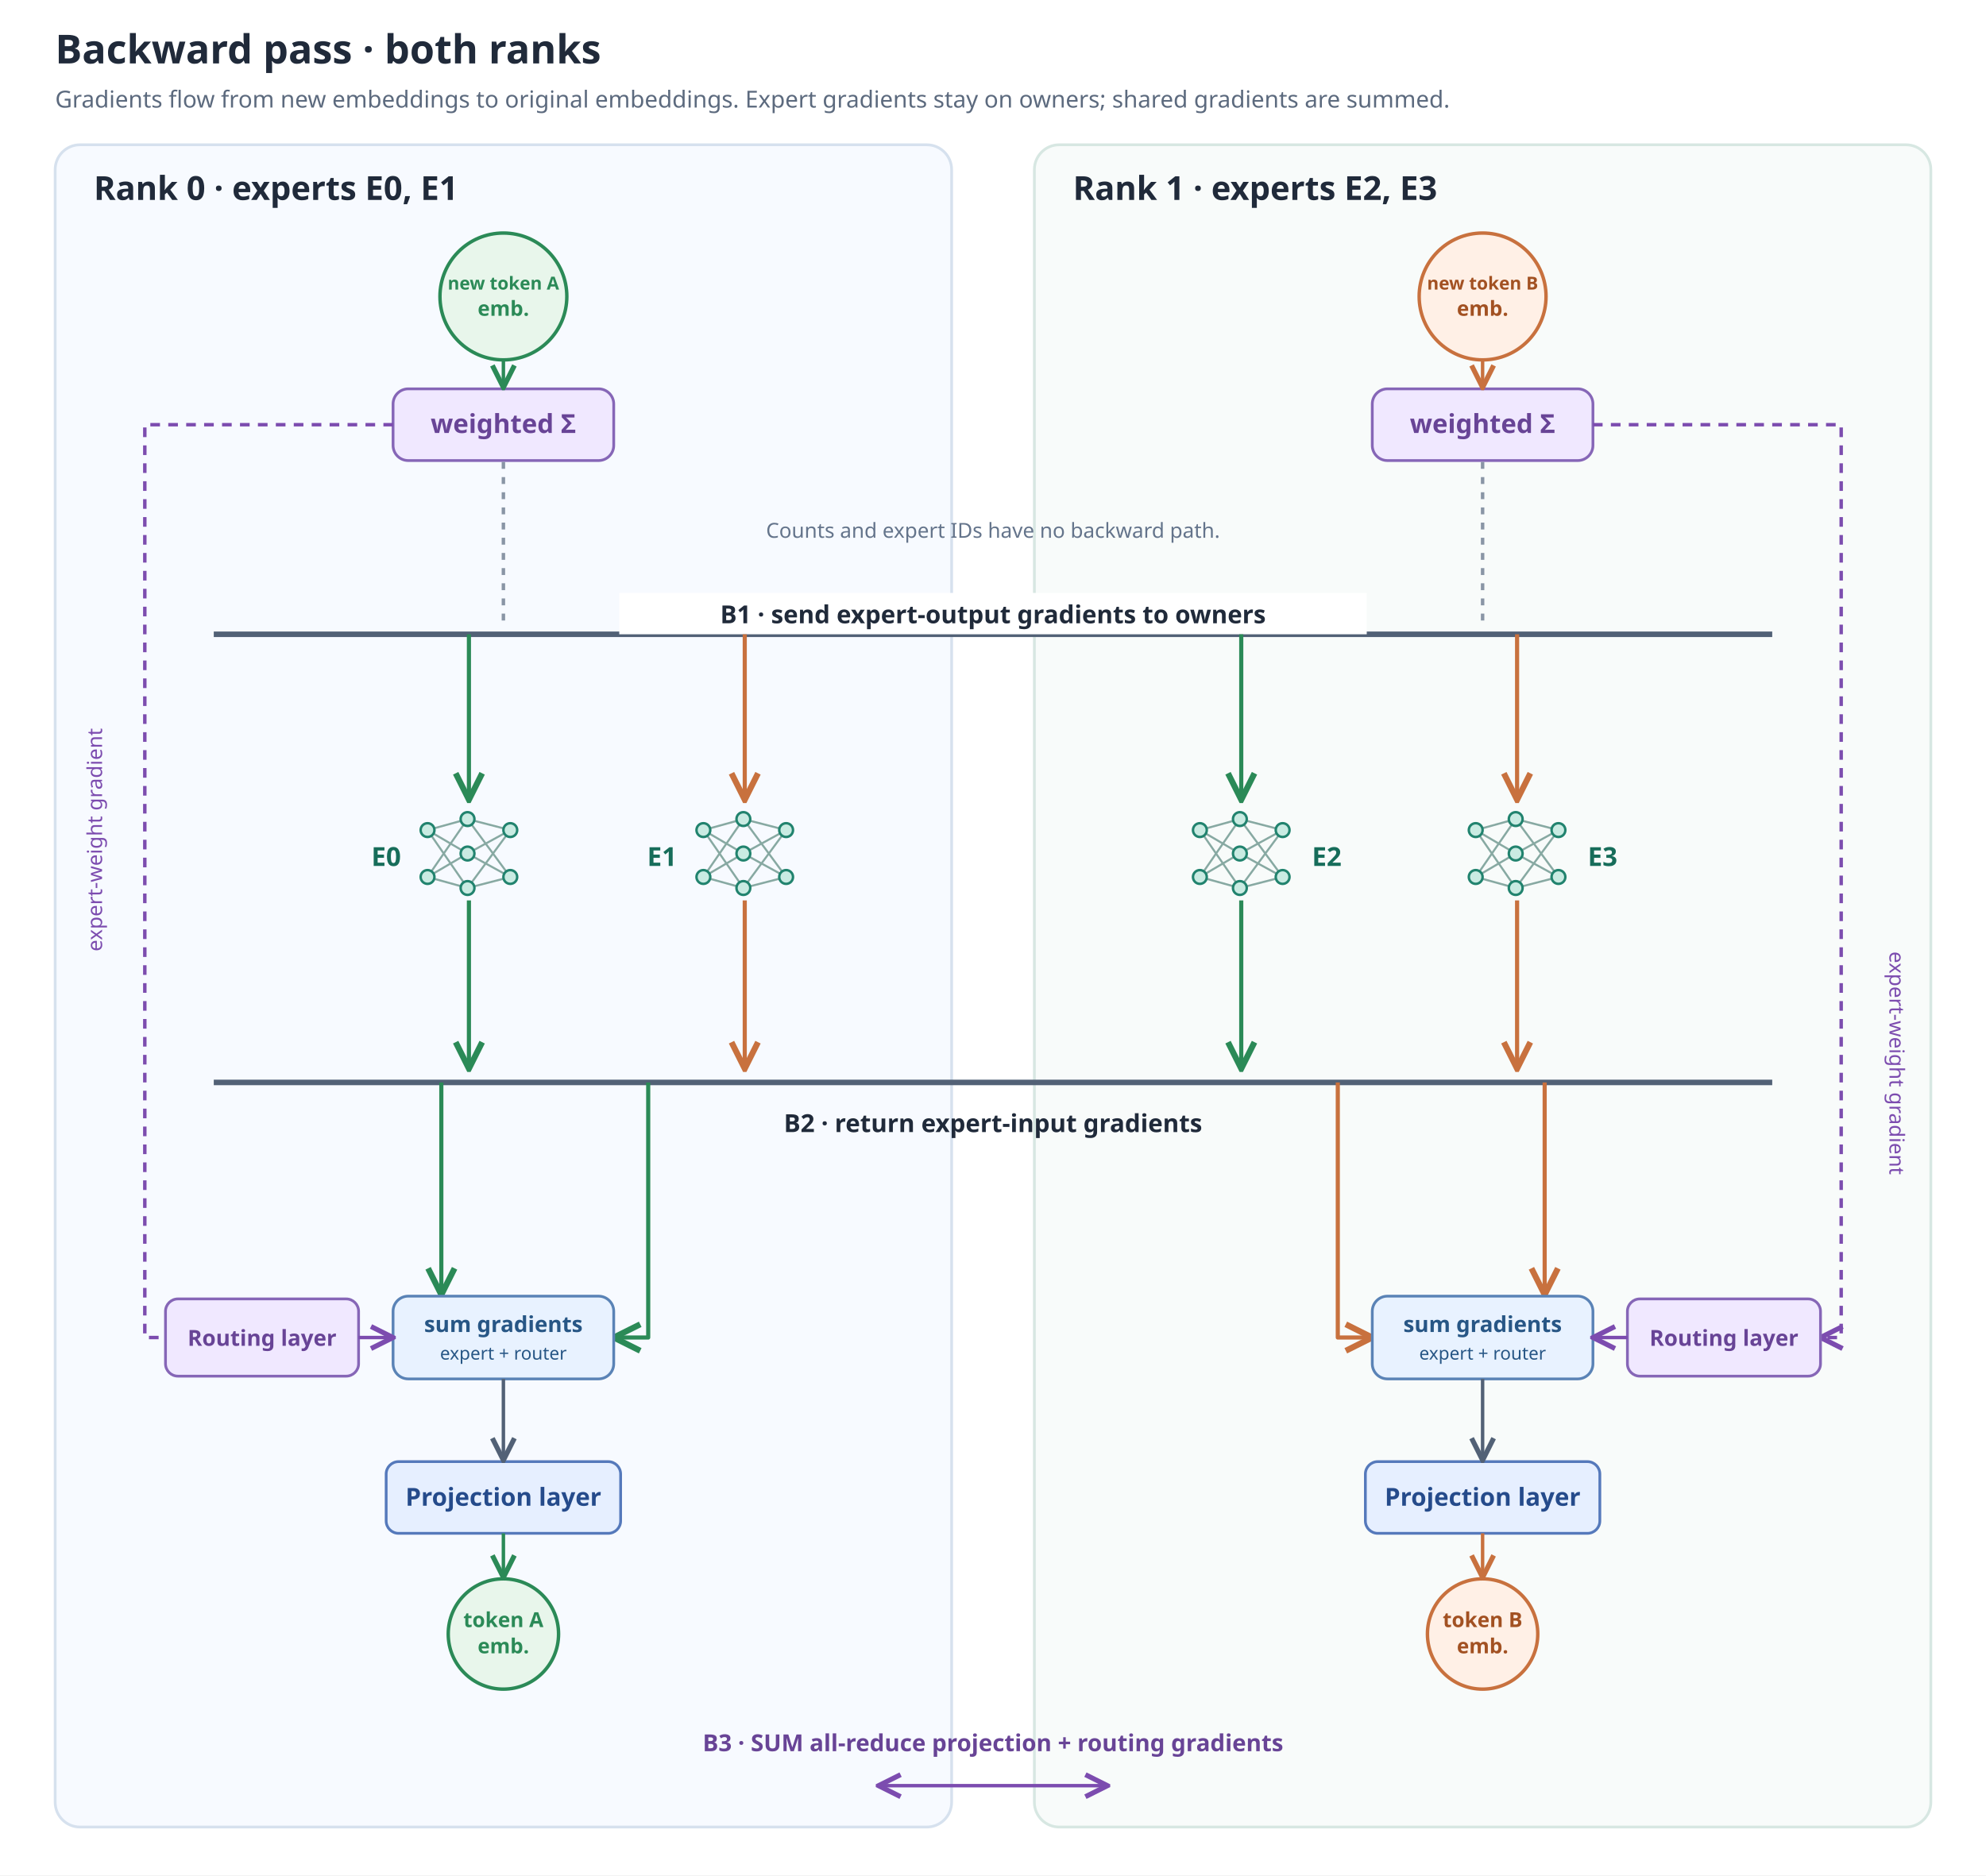
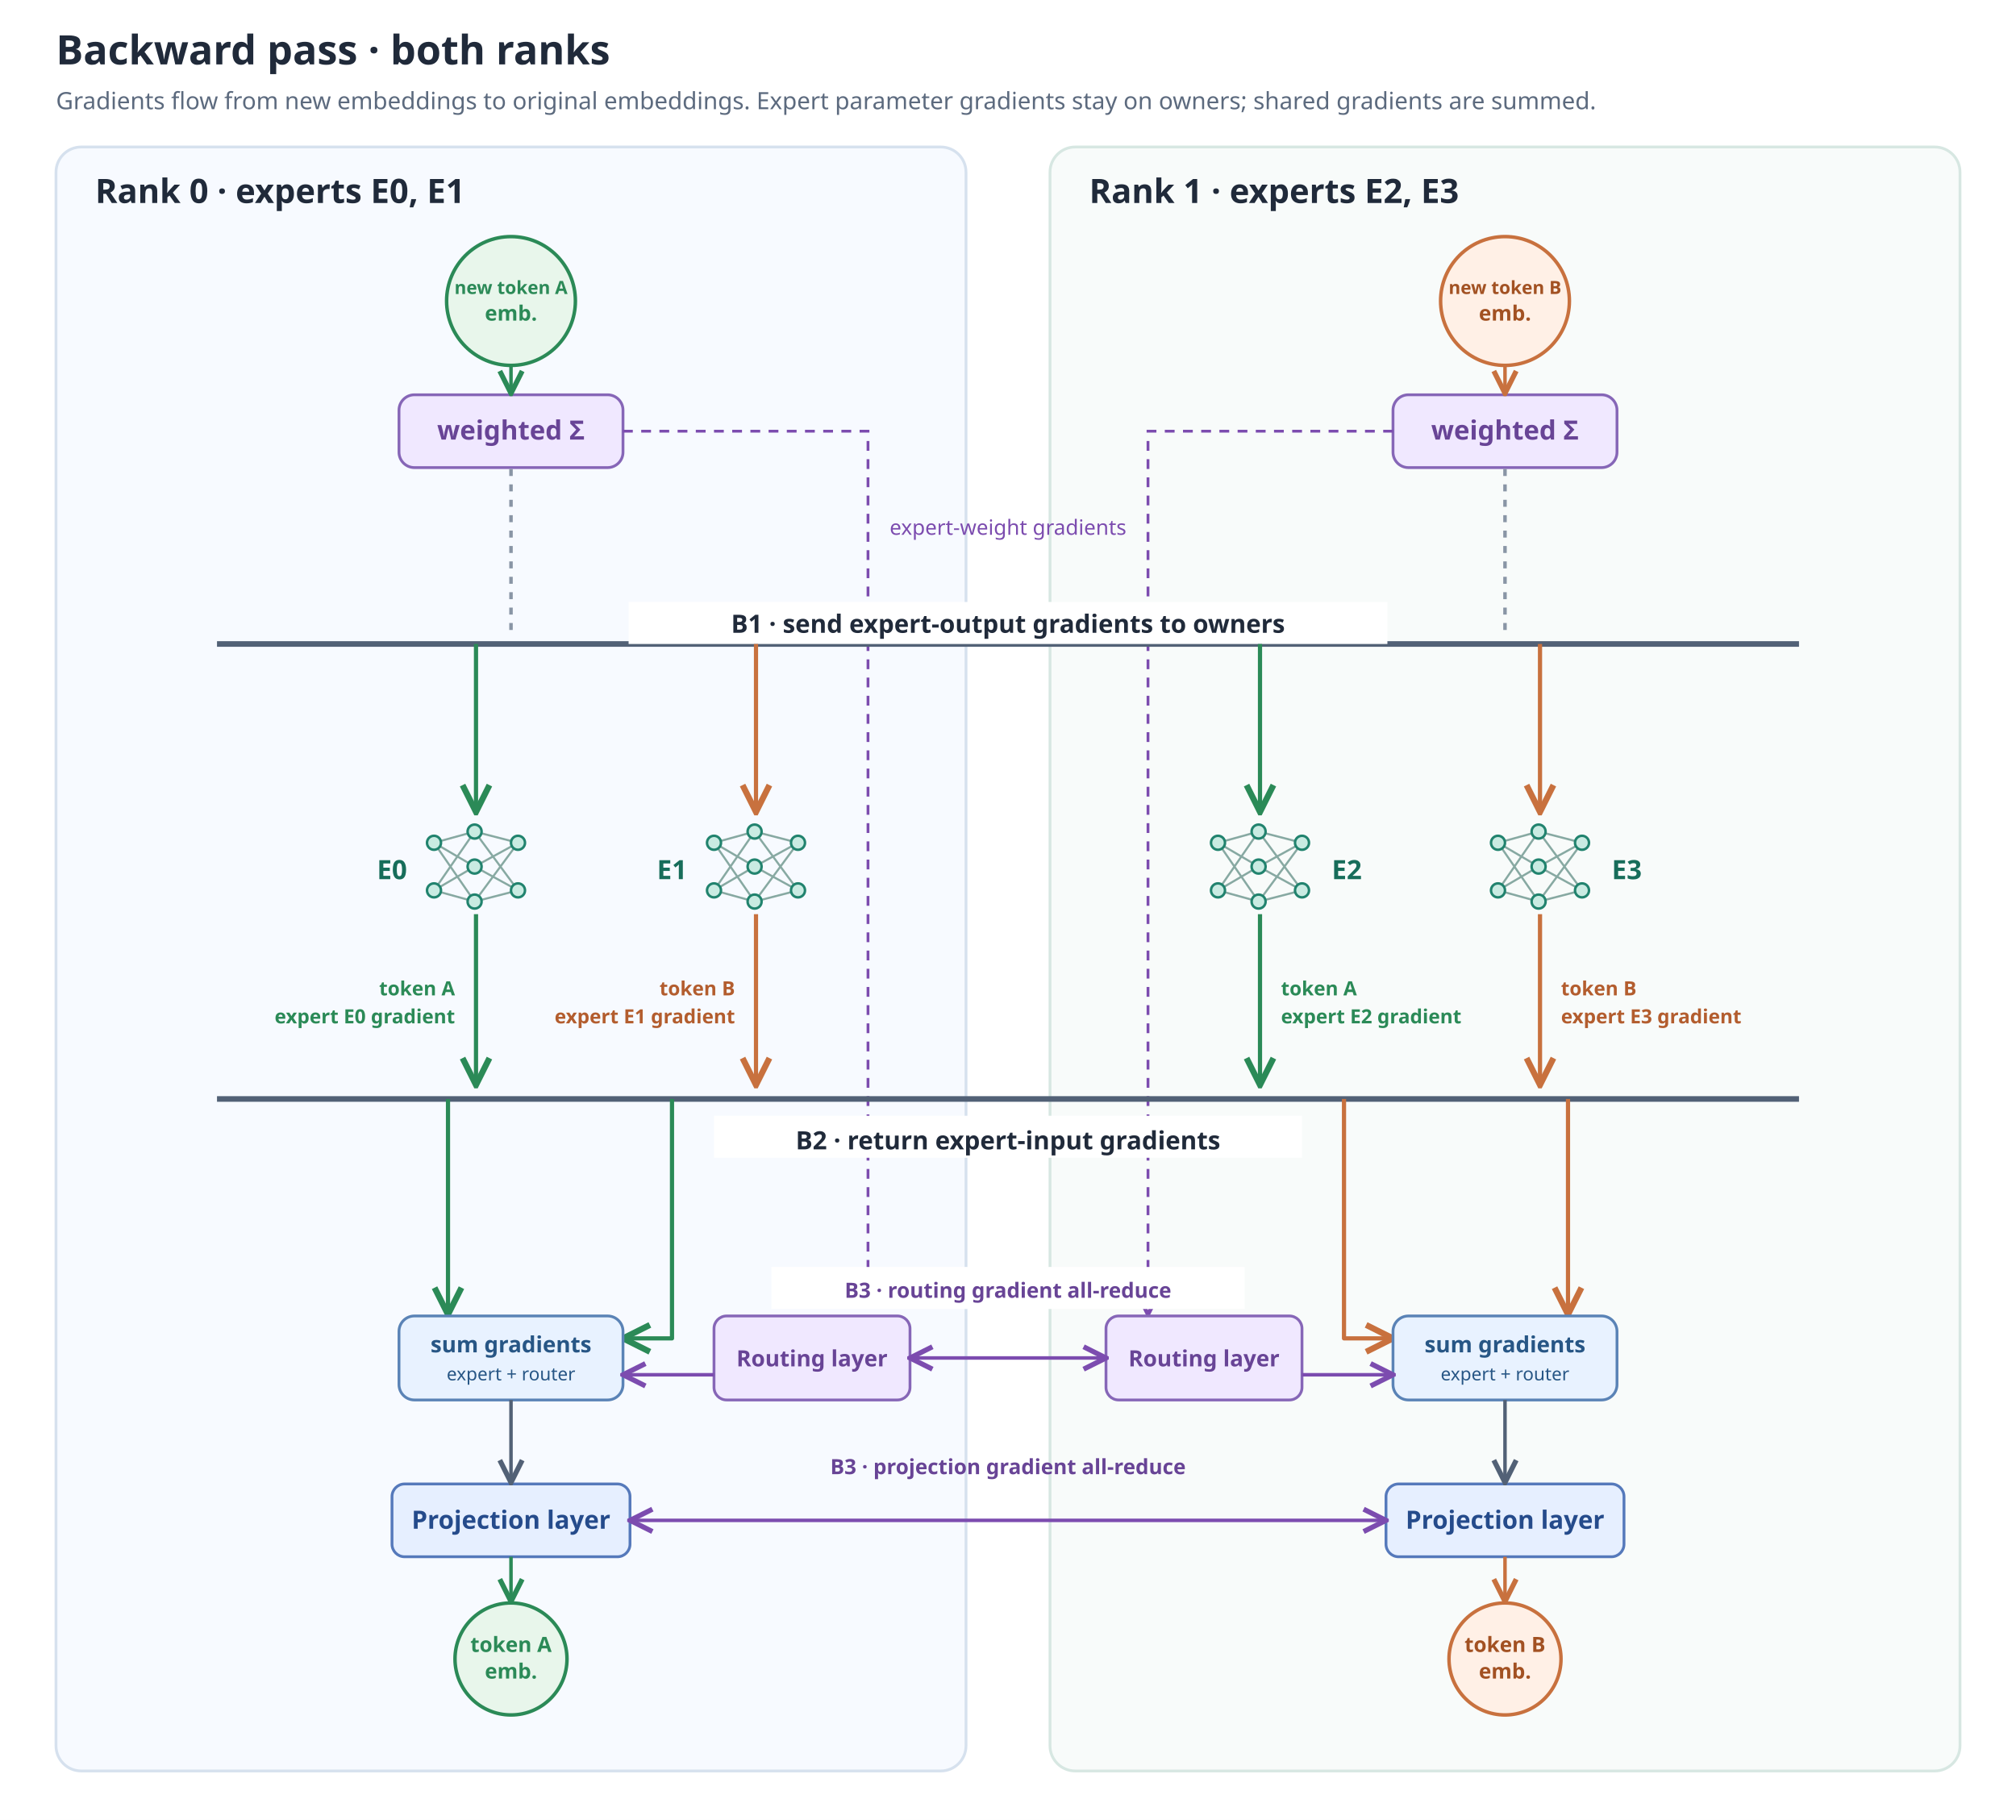
- <svg xmlns="http://www.w3.org/2000/svg" xmlns:xlink="http://www.w3.org/1999/xlink" viewBox="0 0 1440 1360" role="img" aria-labelledby="title desc">
+ <svg xmlns="http://www.w3.org/2000/svg" xmlns:xlink="http://www.w3.org/1999/xlink" viewBox="0 0 1440 1300" role="img" aria-labelledby="title desc">
  <defs>
    <marker id="gray-arrow" viewBox="0 0 10 10" refX="9" refY="5" markerWidth="8" markerHeight="8" orient="auto">
      <path d="M1 1L9 5L1 9" fill="none" stroke="#526176" stroke-width="1.8" />
    </marker>
    <marker id="two-way" viewBox="0 0 10 10" refX="9" refY="5" markerWidth="8" markerHeight="8" orient="auto-start-reverse">
      <path d="M1 1L9 5L1 9" fill="none" stroke="#7c4caf" stroke-width="1.8" />
    </marker>
    <marker id="green-arrow" viewBox="0 0 10 10" refX="9" refY="5" markerWidth="8" markerHeight="8" orient="auto">
      <path d="M1 1L9 5L1 9" fill="none" stroke="#2b8a57" stroke-width="1.8" />
    </marker>
    <marker id="orange-arrow" viewBox="0 0 10 10" refX="9" refY="5" markerWidth="8" markerHeight="8" orient="auto">
      <path d="M1 1L9 5L1 9" fill="none" stroke="#c8713e" stroke-width="1.8" />
    </marker>
    <marker id="purple-arrow" viewBox="0 0 10 10" refX="9" refY="5" markerWidth="8" markerHeight="8" orient="auto">
      <path d="M1 1L9 5L1 9" fill="none" stroke="#7c4caf" stroke-width="1.8" />
    </marker>
    <symbol id="expert" viewBox="0 0 76 68">
      <g fill="none" stroke="#87a9a2" stroke-width="1.5">
        <path d="M8 17L37 9M8 17L37 34M8 17L37 59M8 51L37 9M8 51L37 34M8 51L37 59M37 9L68 17M37 9L68 51M37 34L68 17M37 34L68 51M37 59L68 17M37 59L68 51" />
      </g>
      <g fill="#c9ebe2" stroke="#21836e" stroke-width="1.8">
        <circle cx="8" cy="17" r="5" />
        <circle cx="8" cy="51" r="5" />
        <circle cx="37" cy="9" r="5" />
        <circle cx="37" cy="34" r="5" />
        <circle cx="37" cy="59" r="5" />
        <circle cx="68" cy="17" r="5" />
        <circle cx="68" cy="51" r="5" />
      </g>
    </symbol>
  </defs>
-   <rect width="1440" height="1360" fill="#fff" />
+   <rect width="1440" height="1300" fill="#fff" />
  <text x="40" y="46" fill="#202a3a" font-family="system-ui,sans-serif" font-size="29" font-weight="700">Backward pass · both ranks</text>
-   <text x="40" y="78" fill="#5c6a7e" font-family="system-ui,sans-serif" font-size="17">Gradients flow from new embeddings to original embeddings. Expert gradients stay on owners; shared gradients are summed.</text>
-   <rect x="40" y="105" width="650" height="1220" rx="18" fill="#f7faff" stroke="#d6e1ee" stroke-width="2" />
-   <rect x="750" y="105" width="650" height="1220" rx="18" fill="#f8fbfa" stroke="#d7e7e2" stroke-width="2" />
+   <text x="40" y="78" fill="#5c6a7e" font-family="system-ui,sans-serif" font-size="17">Gradients flow from new embeddings to original embeddings. Expert parameter gradients stay on owners; shared gradients are summed.</text>
+   <rect x="40" y="105" width="650" height="1160" rx="18" fill="#f7faff" stroke="#d6e1ee" stroke-width="2" />
+   <rect x="750" y="105" width="650" height="1160" rx="18" fill="#f8fbfa" stroke="#d7e7e2" stroke-width="2" />
  <text x="68" y="145" fill="#202a3a" font-family="system-ui,sans-serif" font-size="24" font-weight="700">Rank 0 · experts E0, E1</text>
  <text x="778" y="145" fill="#202a3a" font-family="system-ui,sans-serif" font-size="24" font-weight="700">Rank 1 · experts E2, E3</text>
  <g font-family="system-ui,sans-serif" text-anchor="middle">
    <circle cx="365" cy="215" r="46" fill="#e8f6eb" stroke="#2b8a57" stroke-width="2.5" />
    <text x="365" y="210" fill="#2b8a57" font-size="13" font-weight="700">new token A</text>
    <text x="365" y="229" fill="#2b8a57" font-size="15" font-weight="700">emb.</text>
    <circle cx="1075" cy="215" r="46" fill="#fff0e6" stroke="#c8713e" stroke-width="2.5" />
    <text x="1075" y="210" fill="#a25122" font-size="13" font-weight="700">new token B</text>
    <text x="1075" y="229" fill="#a25122" font-size="15" font-weight="700">emb.</text>
    <rect x="285" y="282" width="160" height="52" rx="11" fill="#f0e8ff" stroke="#8666b7" stroke-width="2" />
    <text x="365" y="314" fill="#684496" font-size="19" font-weight="700">weighted Σ</text>
    <rect x="995" y="282" width="160" height="52" rx="11" fill="#f0e8ff" stroke="#8666b7" stroke-width="2" />
    <text x="1075" y="314" fill="#684496" font-size="19" font-weight="700">weighted Σ</text>
  </g>
  <g fill="none" stroke-width="2.5">
    <path d="M365 261V281" stroke="#2b8a57" marker-end="url(#green-arrow)" />
    <path d="M1075 261V281" stroke="#c8713e" marker-end="url(#orange-arrow)" />
  </g>
-   <text x="720" y="390" text-anchor="middle" fill="#64748b" font-family="system-ui,sans-serif" font-size="15">Counts and expert IDs have no backward path.</text>
+   <path d="M445 308H620V939M995 308H820V939" fill="none" stroke="#7c4caf" stroke-width="2" stroke-dasharray="7 6" marker-end="url(#purple-arrow)" />
+   <text x="720" y="382" text-anchor="middle" fill="#7c4caf" font-family="system-ui,sans-serif" font-size="15">expert-weight gradients</text>
  <path d="M365 335V451M1075 335V451" fill="none" stroke="#8995a5" stroke-width="2.5" stroke-dasharray="5 6" />
  <path d="M155 460H1285" fill="none" stroke="#526176" stroke-width="4" />
  <rect x="449" y="430" width="542" height="30" fill="#fff" />
  <text x="720" y="452" text-anchor="middle" fill="#202a3a" font-family="system-ui,sans-serif" font-size="18" font-weight="700">B1 · send expert-output gradients to owners</text>
  <g fill="none" stroke-width="3" marker-end="url(#green-arrow)">
    <path d="M340 460V580" stroke="#2b8a57" />
    <path d="M900 460V580" stroke="#2b8a57" />
  </g>
  <g fill="none" stroke-width="3" marker-end="url(#orange-arrow)">
    <path d="M540 460V580" stroke="#c8713e" />
    <path d="M1100 460V580" stroke="#c8713e" />
  </g>
  <g font-family="system-ui,sans-serif" text-anchor="middle">
    <text x="280" y="628" fill="#176d5a" font-size="19" font-weight="700">E0</text>
    <text x="480" y="628" fill="#176d5a" font-size="19" font-weight="700">E1</text>
    <text x="962" y="628" fill="#176d5a" font-size="19" font-weight="700">E2</text>
    <text x="1162" y="628" fill="#176d5a" font-size="19" font-weight="700">E3</text>
    <use xlink:href="#expert" x="302" y="585" width="76" height="68" />
    <use xlink:href="#expert" x="502" y="585" width="76" height="68" />
    <use xlink:href="#expert" x="862" y="585" width="76" height="68" />
    <use xlink:href="#expert" x="1062" y="585" width="76" height="68" />
  </g>
  <g fill="none" stroke-width="3">
    <path d="M340 653V775" stroke="#2b8a57" marker-end="url(#green-arrow)" />
    <path d="M900 653V775" stroke="#2b8a57" marker-end="url(#green-arrow)" />
    <path d="M540 653V775" stroke="#c8713e" marker-end="url(#orange-arrow)" />
    <path d="M1100 653V775" stroke="#c8713e" marker-end="url(#orange-arrow)" />
  </g>
+   <g font-family="system-ui,sans-serif" font-size="14" font-weight="600">
+     <text x="325" y="711" text-anchor="end" fill="#2b8a57">token A</text>
+     <text x="325" y="731" text-anchor="end" fill="#2b8a57">expert E0 gradient</text>
+     <text x="525" y="711" text-anchor="end" fill="#b35d2e">token B</text>
+     <text x="525" y="731" text-anchor="end" fill="#b35d2e">expert E1 gradient</text>
+     <text x="915" y="711" fill="#2b8a57">token A</text>
+     <text x="915" y="731" fill="#2b8a57">expert E2 gradient</text>
+     <text x="1115" y="711" fill="#b35d2e">token B</text>
+     <text x="1115" y="731" fill="#b35d2e">expert E3 gradient</text>
+   </g>
  <path d="M155 785H1285" fill="none" stroke="#526176" stroke-width="4" />
+   <rect x="510" y="797" width="420" height="30" fill="#fff" />
  <text x="720" y="821" text-anchor="middle" fill="#202a3a" font-family="system-ui,sans-serif" font-size="18" font-weight="700">B2 · return expert-input gradients</text>
  <g fill="none" stroke-width="3" stroke-linejoin="round">
    <path d="M320 785V939" stroke="#2b8a57" marker-end="url(#green-arrow)" />
-     <path d="M470 785V970H445" stroke="#2b8a57" marker-end="url(#green-arrow)" />
-     <path d="M970 785V970H995" stroke="#c8713e" marker-end="url(#orange-arrow)" />
+     <path d="M480 785V956H445" stroke="#2b8a57" marker-end="url(#green-arrow)" />
+     <path d="M960 785V956H995" stroke="#c8713e" marker-end="url(#orange-arrow)" />
    <path d="M1120 785V939" stroke="#c8713e" marker-end="url(#orange-arrow)" />
  </g>
-   <path d="M285 308H105V970H120M1155 308H1335V970H1320" fill="none" stroke="#7c4caf" stroke-width="2.5" stroke-dasharray="7 6" marker-end="url(#purple-arrow)" />
-   <text x="74" y="690" fill="#7c4caf" font-family="system-ui,sans-serif" font-size="15" transform="rotate(-90 74 690)">expert-weight gradient</text>
-   <text x="1370" y="690" fill="#7c4caf" font-family="system-ui,sans-serif" font-size="15" transform="rotate(90 1370 690)">expert-weight gradient</text>
  <g font-family="system-ui,sans-serif" text-anchor="middle">
-     <rect x="120" y="942" width="140" height="56" rx="9" fill="#f0e8ff" stroke="#8666b7" stroke-width="2" />
-     <text x="190" y="976" fill="#684496" font-size="16" font-weight="700">Routing layer</text>
-     <rect x="1180" y="942" width="140" height="56" rx="9" fill="#f0e8ff" stroke="#8666b7" stroke-width="2" />
-     <text x="1250" y="976" fill="#684496" font-size="16" font-weight="700">Routing layer</text>
+     <rect x="510" y="940" width="140" height="60" rx="9" fill="#f0e8ff" stroke="#8666b7" stroke-width="2" />
+     <text x="580" y="976" fill="#684496" font-size="16" font-weight="700">Routing layer</text>
+     <rect x="790" y="940" width="140" height="60" rx="9" fill="#f0e8ff" stroke="#8666b7" stroke-width="2" />
+     <text x="860" y="976" fill="#684496" font-size="16" font-weight="700">Routing layer</text>
    <rect x="285" y="940" width="160" height="60" rx="11" fill="#e8f2ff" stroke="#5a83b6" stroke-width="2" />
    <text x="365" y="966" fill="#275685" font-size="16" font-weight="700">sum gradients</text>
    <text x="365" y="986" fill="#275685" font-size="13">expert + router</text>
    <rect x="995" y="940" width="160" height="60" rx="11" fill="#e8f2ff" stroke="#5a83b6" stroke-width="2" />
    <text x="1075" y="966" fill="#275685" font-size="16" font-weight="700">sum gradients</text>
    <text x="1075" y="986" fill="#275685" font-size="13">expert + router</text>
    <rect x="280" y="1060" width="170" height="52" rx="9" fill="#e6efff" stroke="#5579bb" stroke-width="2" />
    <text x="365" y="1092" fill="#254b8b" font-size="18" font-weight="700">Projection layer</text>
    <rect x="990" y="1060" width="170" height="52" rx="9" fill="#e6efff" stroke="#5579bb" stroke-width="2" />
    <text x="1075" y="1092" fill="#254b8b" font-size="18" font-weight="700">Projection layer</text>
    <circle cx="365" cy="1185" r="40" fill="#e8f6eb" stroke="#2b8a57" stroke-width="2.5" />
    <text x="365" y="1180" fill="#2b8a57" font-size="15" font-weight="700">token A</text>
    <text x="365" y="1199" fill="#2b8a57" font-size="15" font-weight="700">emb.</text>
    <circle cx="1075" cy="1185" r="40" fill="#fff0e6" stroke="#c8713e" stroke-width="2.5" />
    <text x="1075" y="1180" fill="#a25122" font-size="15" font-weight="700">token B</text>
    <text x="1075" y="1199" fill="#a25122" font-size="15" font-weight="700">emb.</text>
  </g>
  <g fill="none" stroke="#7c4caf" stroke-width="2.5" marker-end="url(#purple-arrow)">
-     <path d="M260 970H285" />
-     <path d="M1180 970H1155" />
+     <path d="M510 982H445" />
+     <path d="M930 982H995" />
  </g>
  <g fill="none" stroke="#526176" stroke-width="2.5" marker-end="url(#gray-arrow)">
    <path d="M365 1000V1059" />
    <path d="M1075 1000V1059" />
  </g>
  <g fill="none" stroke-width="2.5">
    <path d="M365 1112V1144" stroke="#2b8a57" marker-end="url(#green-arrow)" />
    <path d="M1075 1112V1144" stroke="#c8713e" marker-end="url(#orange-arrow)" />
  </g>
-   <text x="720" y="1270" text-anchor="middle" fill="#684496" font-family="system-ui,sans-serif" font-size="17" font-weight="700">B3 · SUM all-reduce projection + routing gradients</text>
-   <path d="M637 1295H803" fill="none" stroke="#7c4caf" stroke-width="2.5" marker-start="url(#two-way)" marker-end="url(#two-way)" />
+   <rect x="551" y="905" width="338" height="30" fill="#fff" />
+   <g fill="#684496" font-family="system-ui,sans-serif" font-size="15" font-weight="700" text-anchor="middle">
+     <text x="720" y="927">B3 · routing gradient all-reduce</text>
+     <text x="720" y="1053">B3 · projection gradient all-reduce</text>
+   </g>
+   <g fill="none" stroke="#7c4caf" stroke-width="2.5" marker-start="url(#two-way)" marker-end="url(#two-way)">
+     <path d="M650 970H790" />
+     <path d="M450 1086H990" />
+   </g>
</svg>
